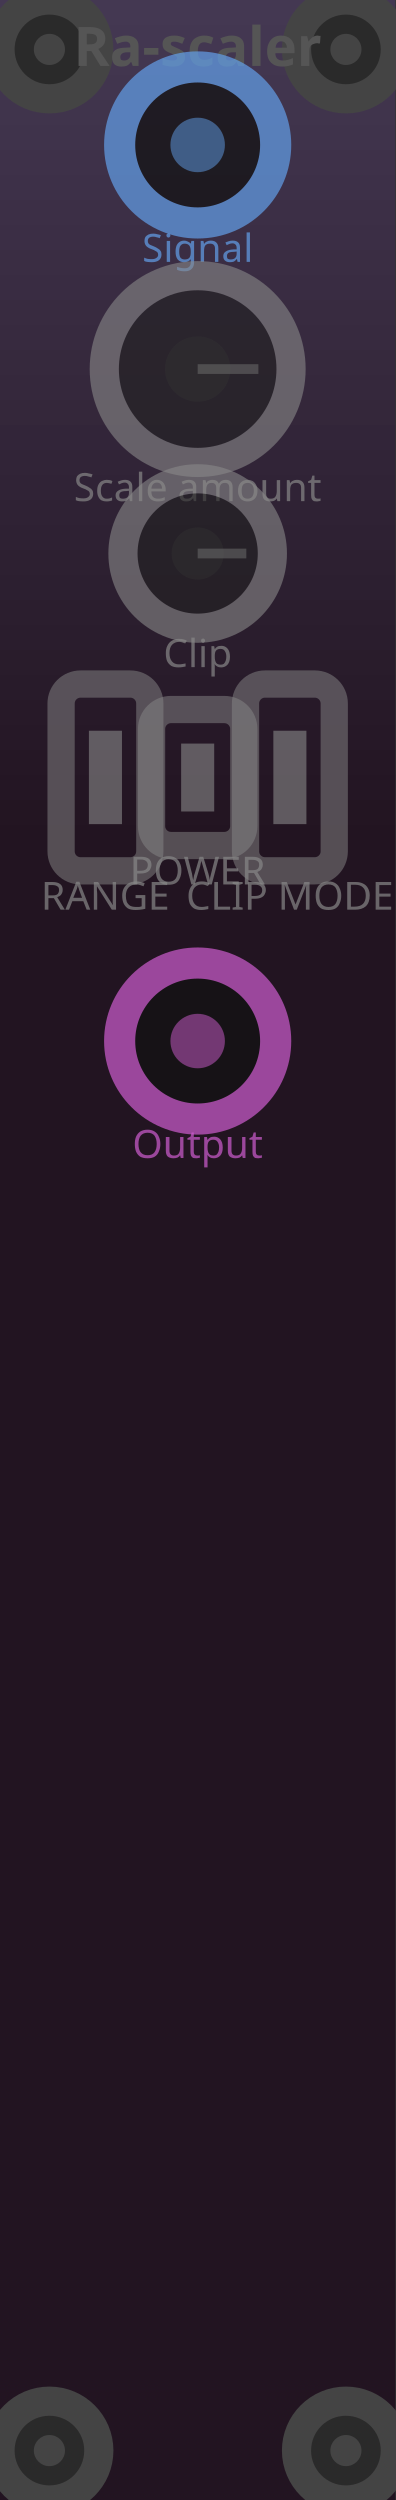
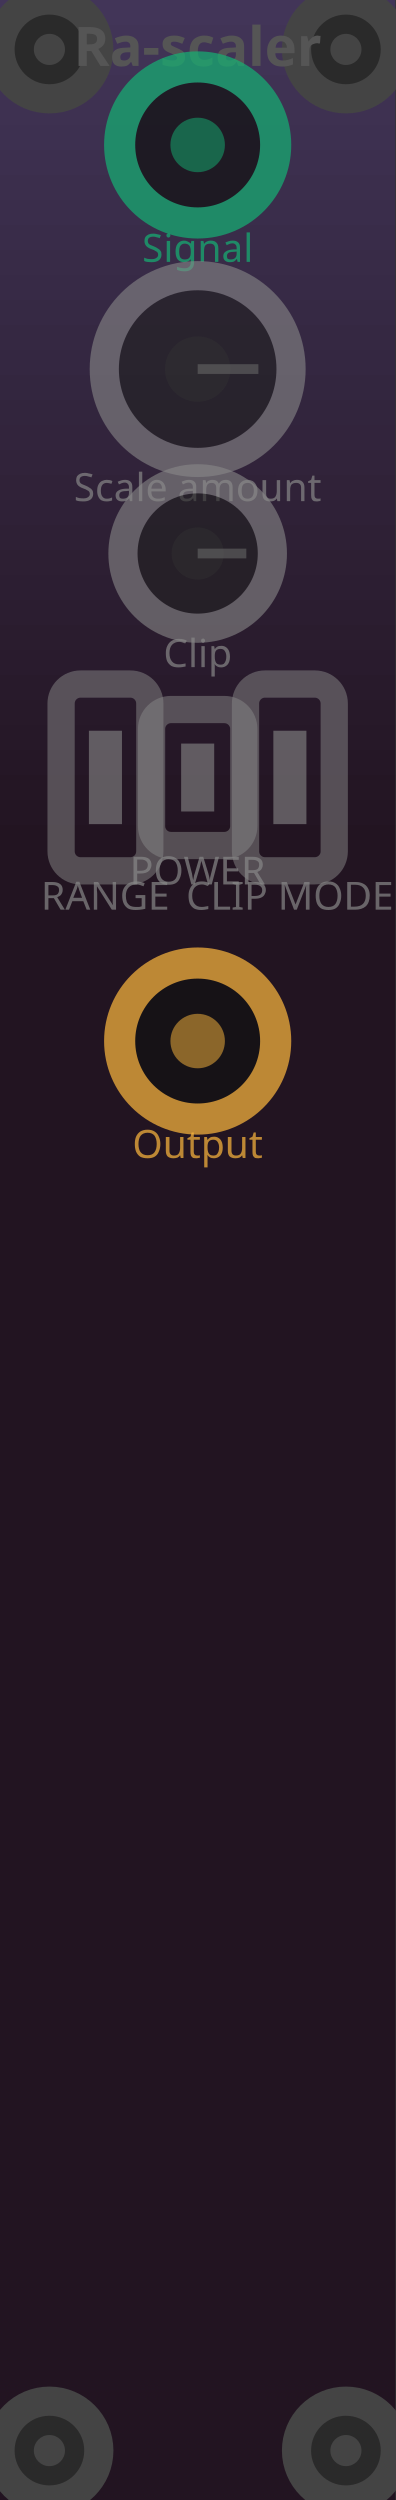
<svg xmlns="http://www.w3.org/2000/svg" viewBox="0 0 20.32 128.5" width="20.32mm" height="128.5mm">
  <rect x="0.3" y="0.3" width="19.72" height="127.9" fill="none" stroke="#333" stroke-width="1.5" />
-   <rect x="0" y="0.000" width="20.32" height="1.295" fill="#443852" />
-   <rect x="0" y="1.285" width="20.32" height="1.295" fill="#433751" />
-   <rect x="0" y="2.570" width="20.32" height="1.295" fill="#42364f" />
-   <rect x="0" y="3.855" width="20.32" height="1.295" fill="#41354e" />
-   <rect x="0" y="5.140" width="20.32" height="1.295" fill="#40344c" />
-   <rect x="0" y="6.425" width="20.32" height="1.295" fill="#3f334b" />
-   <rect x="0" y="7.710" width="20.32" height="1.295" fill="#3e3149" />
-   <rect x="0" y="8.995" width="20.32" height="1.295" fill="#3d3048" />
-   <rect x="0" y="10.280" width="20.32" height="1.295" fill="#3c2f46" />
-   <rect x="0" y="11.565" width="20.32" height="1.295" fill="#3b2e45" />
-   <rect x="0" y="12.850" width="20.32" height="1.295" fill="#3a2d43" />
-   <rect x="0" y="14.135" width="20.32" height="1.295" fill="#392c42" />
-   <rect x="0" y="15.420" width="20.32" height="1.295" fill="#382b40" />
-   <rect x="0" y="16.705" width="20.32" height="1.295" fill="#372a3f" />
-   <rect x="0" y="17.990" width="20.32" height="1.295" fill="#36293d" />
-   <rect x="0" y="19.275" width="20.32" height="1.295" fill="#35283c" />
-   <rect x="0" y="20.560" width="20.32" height="1.295" fill="#34273a" />
-   <rect x="0" y="21.845" width="20.32" height="1.295" fill="#322539" />
-   <rect x="0" y="23.130" width="20.32" height="1.295" fill="#312437" />
-   <rect x="0" y="24.415" width="20.32" height="1.295" fill="#302336" />
-   <rect x="0" y="25.700" width="20.32" height="1.295" fill="#2f2234" />
-   <rect x="0" y="26.985" width="20.32" height="1.295" fill="#2e2133" />
-   <rect x="0" y="28.270" width="20.32" height="1.295" fill="#2d2031" />
-   <rect x="0" y="29.555" width="20.32" height="1.295" fill="#2c1f30" />
-   <rect x="0" y="30.840" width="20.32" height="1.295" fill="#2b1e2e" />
-   <rect x="0" y="32.125" width="20.32" height="1.295" fill="#2a1d2d" />
-   <rect x="0" y="33.410" width="20.32" height="1.295" fill="#291c2b" />
-   <rect x="0" y="34.695" width="20.32" height="1.295" fill="#281b2a" />
-   <rect x="0" y="35.980" width="20.32" height="1.295" fill="#271928" />
-   <rect x="0" y="37.265" width="20.32" height="1.295" fill="#261827" />
-   <rect x="0" y="38.550" width="20.32" height="1.295" fill="#251725" />
+   <rect x="0" y="0.000" width="20.32" height="1.295" fill="#423558" />
+   <rect x="0" y="1.285" width="20.32" height="1.295" fill="#413456" />
+   <rect x="0" y="2.570" width="20.32" height="1.295" fill="#403355" />
+   <rect x="0" y="3.855" width="20.32" height="1.295" fill="#3f3253" />
+   <rect x="0" y="5.140" width="20.32" height="1.295" fill="#3e3151" />
+   <rect x="0" y="6.425" width="20.32" height="1.295" fill="#3d3050" />
+   <rect x="0" y="7.710" width="20.32" height="1.295" fill="#3c2f4e" />
+   <rect x="0" y="8.995" width="20.32" height="1.295" fill="#3b2e4c" />
+   <rect x="0" y="10.280" width="20.32" height="1.295" fill="#3a2d4b" />
+   <rect x="0" y="11.565" width="20.32" height="1.295" fill="#392c49" />
+   <rect x="0" y="12.850" width="20.32" height="1.295" fill="#382b47" />
+   <rect x="0" y="14.135" width="20.32" height="1.295" fill="#372a46" />
+   <rect x="0" y="15.420" width="20.32" height="1.295" fill="#362944" />
+   <rect x="0" y="16.705" width="20.32" height="1.295" fill="#352842" />
+   <rect x="0" y="17.990" width="20.32" height="1.295" fill="#342741" />
+   <rect x="0" y="19.275" width="20.32" height="1.295" fill="#33263f" />
+   <rect x="0" y="20.560" width="20.32" height="1.295" fill="#32253d" />
+   <rect x="0" y="21.845" width="20.32" height="1.295" fill="#32243c" />
+   <rect x="0" y="23.130" width="20.32" height="1.295" fill="#31233a" />
+   <rect x="0" y="24.415" width="20.32" height="1.295" fill="#302238" />
+   <rect x="0" y="25.700" width="20.32" height="1.295" fill="#2f2137" />
+   <rect x="0" y="26.985" width="20.32" height="1.295" fill="#2e2035" />
+   <rect x="0" y="28.270" width="20.32" height="1.295" fill="#2d1f33" />
+   <rect x="0" y="29.555" width="20.32" height="1.295" fill="#2c1e32" />
+   <rect x="0" y="30.840" width="20.32" height="1.295" fill="#2b1d30" />
+   <rect x="0" y="32.125" width="20.32" height="1.295" fill="#2a1c2e" />
+   <rect x="0" y="33.410" width="20.32" height="1.295" fill="#291b2d" />
+   <rect x="0" y="34.695" width="20.32" height="1.295" fill="#281a2b" />
+   <rect x="0" y="35.980" width="20.32" height="1.295" fill="#271929" />
+   <rect x="0" y="37.265" width="20.32" height="1.295" fill="#261828" />
+   <rect x="0" y="38.550" width="20.32" height="1.295" fill="#251726" />
  <rect x="0" y="39.835" width="20.32" height="1.295" fill="#241624" />
-   <rect x="0" y="41.120" width="20.32" height="1.295" fill="#231522" />
+   <rect x="0" y="41.120" width="20.32" height="1.295" fill="#231523" />
  <rect x="0" y="42.405" width="20.32" height="1.295" fill="#221421" />
  <rect x="0" y="43.690" width="20.32" height="1.295" fill="#221421" />
  <rect x="0" y="44.975" width="20.32" height="1.295" fill="#221421" />
  <rect x="0" y="46.260" width="20.32" height="1.295" fill="#221421" />
  <rect x="0" y="47.545" width="20.32" height="1.295" fill="#221421" />
  <rect x="0" y="48.830" width="20.32" height="1.295" fill="#221421" />
  <rect x="0" y="50.115" width="20.32" height="1.295" fill="#221421" />
  <rect x="0" y="51.400" width="20.32" height="1.295" fill="#221421" />
  <rect x="0" y="52.685" width="20.32" height="1.295" fill="#221421" />
  <rect x="0" y="53.970" width="20.32" height="1.295" fill="#221421" />
  <rect x="0" y="55.255" width="20.32" height="1.295" fill="#221421" />
  <rect x="0" y="56.540" width="20.32" height="1.295" fill="#221421" />
  <rect x="0" y="57.825" width="20.32" height="1.295" fill="#221421" />
  <rect x="0" y="59.110" width="20.32" height="1.295" fill="#221421" />
  <rect x="0" y="60.395" width="20.32" height="1.295" fill="#221421" />
  <rect x="0" y="61.680" width="20.32" height="1.295" fill="#221421" />
  <rect x="0" y="62.965" width="20.32" height="1.295" fill="#221421" />
  <rect x="0" y="64.250" width="20.32" height="1.295" fill="#221421" />
  <rect x="0" y="65.535" width="20.32" height="1.295" fill="#221421" />
  <rect x="0" y="66.820" width="20.32" height="1.295" fill="#221421" />
  <rect x="0" y="68.105" width="20.32" height="1.295" fill="#221421" />
  <rect x="0" y="69.390" width="20.32" height="1.295" fill="#221421" />
  <rect x="0" y="70.675" width="20.32" height="1.295" fill="#221421" />
  <rect x="0" y="71.960" width="20.32" height="1.295" fill="#221421" />
  <rect x="0" y="73.245" width="20.32" height="1.295" fill="#221421" />
  <rect x="0" y="74.530" width="20.32" height="1.295" fill="#221421" />
  <rect x="0" y="75.815" width="20.32" height="1.295" fill="#221421" />
  <rect x="0" y="77.100" width="20.32" height="1.295" fill="#221421" />
  <rect x="0" y="78.385" width="20.32" height="1.295" fill="#221421" />
  <rect x="0" y="79.670" width="20.32" height="1.295" fill="#221421" />
  <rect x="0" y="80.955" width="20.32" height="1.295" fill="#221421" />
  <rect x="0" y="82.240" width="20.32" height="1.295" fill="#221421" />
  <rect x="0" y="83.525" width="20.32" height="1.295" fill="#221421" />
  <rect x="0" y="84.810" width="20.32" height="1.295" fill="#221421" />
  <rect x="0" y="86.095" width="20.32" height="1.295" fill="#221421" />
  <rect x="0" y="87.380" width="20.32" height="1.295" fill="#221421" />
  <rect x="0" y="88.665" width="20.32" height="1.295" fill="#221421" />
  <rect x="0" y="89.950" width="20.32" height="1.295" fill="#221421" />
  <rect x="0" y="91.235" width="20.32" height="1.295" fill="#221421" />
  <rect x="0" y="92.520" width="20.32" height="1.295" fill="#221421" />
  <rect x="0" y="93.805" width="20.32" height="1.295" fill="#221421" />
  <rect x="0" y="95.090" width="20.32" height="1.295" fill="#221421" />
  <rect x="0" y="96.375" width="20.32" height="1.295" fill="#221421" />
  <rect x="0" y="97.660" width="20.32" height="1.295" fill="#221421" />
  <rect x="0" y="98.945" width="20.32" height="1.295" fill="#221421" />
  <rect x="0" y="100.230" width="20.32" height="1.295" fill="#221421" />
  <rect x="0" y="101.515" width="20.32" height="1.295" fill="#221421" />
  <rect x="0" y="102.800" width="20.32" height="1.295" fill="#221421" />
  <rect x="0" y="104.085" width="20.32" height="1.295" fill="#221421" />
  <rect x="0" y="105.370" width="20.32" height="1.295" fill="#221421" />
  <rect x="0" y="106.655" width="20.32" height="1.295" fill="#221421" />
  <rect x="0" y="107.940" width="20.32" height="1.295" fill="#221421" />
  <rect x="0" y="109.225" width="20.32" height="1.295" fill="#221421" />
  <rect x="0" y="110.510" width="20.32" height="1.295" fill="#221421" />
  <rect x="0" y="111.795" width="20.32" height="1.295" fill="#221421" />
  <rect x="0" y="113.080" width="20.32" height="1.295" fill="#221421" />
  <rect x="0" y="114.365" width="20.32" height="1.295" fill="#221421" />
  <rect x="0" y="115.650" width="20.32" height="1.295" fill="#221421" />
  <rect x="0" y="116.935" width="20.32" height="1.295" fill="#221421" />
  <rect x="0" y="118.220" width="20.32" height="1.295" fill="#221421" />
  <rect x="0" y="119.505" width="20.32" height="1.295" fill="#221421" />
  <rect x="0" y="120.790" width="20.32" height="1.295" fill="#221421" />
  <rect x="0" y="122.075" width="20.32" height="1.295" fill="#221421" />
  <rect x="0" y="123.360" width="20.32" height="1.295" fill="#221421" />
  <rect x="0" y="124.645" width="20.32" height="1.295" fill="#221421" />
  <rect x="0" y="125.930" width="20.32" height="1.295" fill="#221421" />
  <rect x="0" y="127.215" width="20.32" height="1.295" fill="#221421" />
  <circle cx="2.54" cy="2.54" r="2.54" fill="#2a2a2a" stroke="#444" stroke-width="1.5" />
  <circle cx="2.54" cy="2.54" r="0.8" fill="#444" />
  <circle cx="2.54" cy="125.96" r="2.54" fill="#2a2a2a" stroke="#444" stroke-width="1.5" />
  <circle cx="2.54" cy="125.96" r="0.8" fill="#444" />
  <circle cx="17.78" cy="2.54" r="2.54" fill="#2a2a2a" stroke="#444" stroke-width="1.5" />
  <circle cx="17.78" cy="2.54" r="0.8" fill="#444" />
  <circle cx="17.78" cy="125.96" r="2.54" fill="#2a2a2a" stroke="#444" stroke-width="1.5" />
  <circle cx="17.78" cy="125.96" r="0.8" fill="#444" />
  <text x="10.16" y="3.39" fill="#555" font-family="sans-serif" font-size="2.8" text-anchor="middle" font-weight="bold">Ra-scaler</text>
-   <circle cx="10.16" cy="7.45" r="4.01" fill="#111" stroke="#62a0ea" stroke-width="1.6" opacity="0.7" />
-   <circle cx="10.16" cy="7.45" r="1.40" fill="#62a0ea" opacity="0.5" />
-   <text x="10.16" y="13.46" fill="#62a0ea" font-family="sans-serif" font-size="2.0" text-anchor="middle" opacity="0.7">Signal</text>
+   <circle cx="10.16" cy="7.45" r="4.01" fill="#111" stroke="#14B274" stroke-width="1.6" opacity="0.7" />
+   <circle cx="10.16" cy="7.45" r="1.40" fill="#14B274" opacity="0.5" />
+   <text x="10.16" y="13.46" fill="#14B274" font-family="sans-serif" font-size="2.0" text-anchor="middle" opacity="0.7">Signal</text>
  <circle cx="10.16" cy="18.97" r="4.80" fill="#222" stroke="#888" stroke-width="1.5" opacity="0.6" />
  <circle cx="10.16" cy="18.97" r="1.68" fill="#333" opacity="0.4" />
  <line x1="10.16" y1="18.97" x2="13.28" y2="18.97" stroke="#666" stroke-width="0.5" opacity="0.6" />
  <text x="10.16" y="25.76" fill="#888" font-family="sans-serif" font-size="2.0" text-anchor="middle" opacity="0.7">Scale amount</text>
  <circle cx="10.16" cy="28.45" r="3.84" fill="#222" stroke="#888" stroke-width="1.5" opacity="0.6" />
  <circle cx="10.16" cy="28.45" r="1.34" fill="#333" opacity="0.4" />
  <line x1="10.16" y1="28.45" x2="12.66" y2="28.45" stroke="#666" stroke-width="0.5" opacity="0.6" />
  <text x="10.16" y="34.29" fill="#888" font-family="sans-serif" font-size="2.0" text-anchor="middle" opacity="0.7">Clip</text>
  <rect x="3.14" y="35.16" width="4.56" height="9.60" rx="1" fill="none" stroke="#888" stroke-width="1.4" opacity="0.5" />
  <line x1="5.42" y1="42.36" x2="5.42" y2="37.56" stroke="#888" stroke-width="1.7" opacity="0.6" />
  <text x="5.42" y="46.76" fill="#888" font-family="sans-serif" font-size="2.0" text-anchor="middle" opacity="0.7">RANGE</text>
  <rect x="7.79" y="36.47" width="4.74" height="6.99" rx="1" fill="none" stroke="#888" stroke-width="1.4" opacity="0.5" />
  <line x1="10.16" y1="41.71" x2="10.16" y2="38.22" stroke="#888" stroke-width="1.7" opacity="0.6" />
  <text x="10.16" y="45.46" fill="#888" font-family="sans-serif" font-size="2.0" text-anchor="middle" opacity="0.7">POWER</text>
  <rect x="12.62" y="35.16" width="4.56" height="9.60" rx="1" fill="none" stroke="#888" stroke-width="1.4" opacity="0.5" />
  <line x1="14.90" y1="42.36" x2="14.90" y2="37.56" stroke="#888" stroke-width="1.7" opacity="0.6" />
  <text x="14.90" y="46.76" fill="#888" font-family="sans-serif" font-size="2.0" text-anchor="middle" opacity="0.7">CLIP MODE</text>
-   <circle cx="10.16" cy="53.51" r="4.01" fill="#111" stroke="#CF5DD0" stroke-width="1.6" opacity="0.7" />
-   <circle cx="10.16" cy="53.51" r="1.40" fill="#CF5DD0" opacity="0.5" />
-   <text x="10.16" y="59.52" fill="#CF5DD0" font-family="sans-serif" font-size="2.0" text-anchor="middle" opacity="0.7">Output</text>
+   <circle cx="10.16" cy="53.51" r="4.01" fill="#111" stroke="#FFB93D" stroke-width="1.6" opacity="0.7" />
+   <circle cx="10.16" cy="53.51" r="1.40" fill="#FFB93D" opacity="0.5" />
+   <text x="10.16" y="59.52" fill="#FFB93D" font-family="sans-serif" font-size="2.0" text-anchor="middle" opacity="0.7">Output</text>
</svg>
